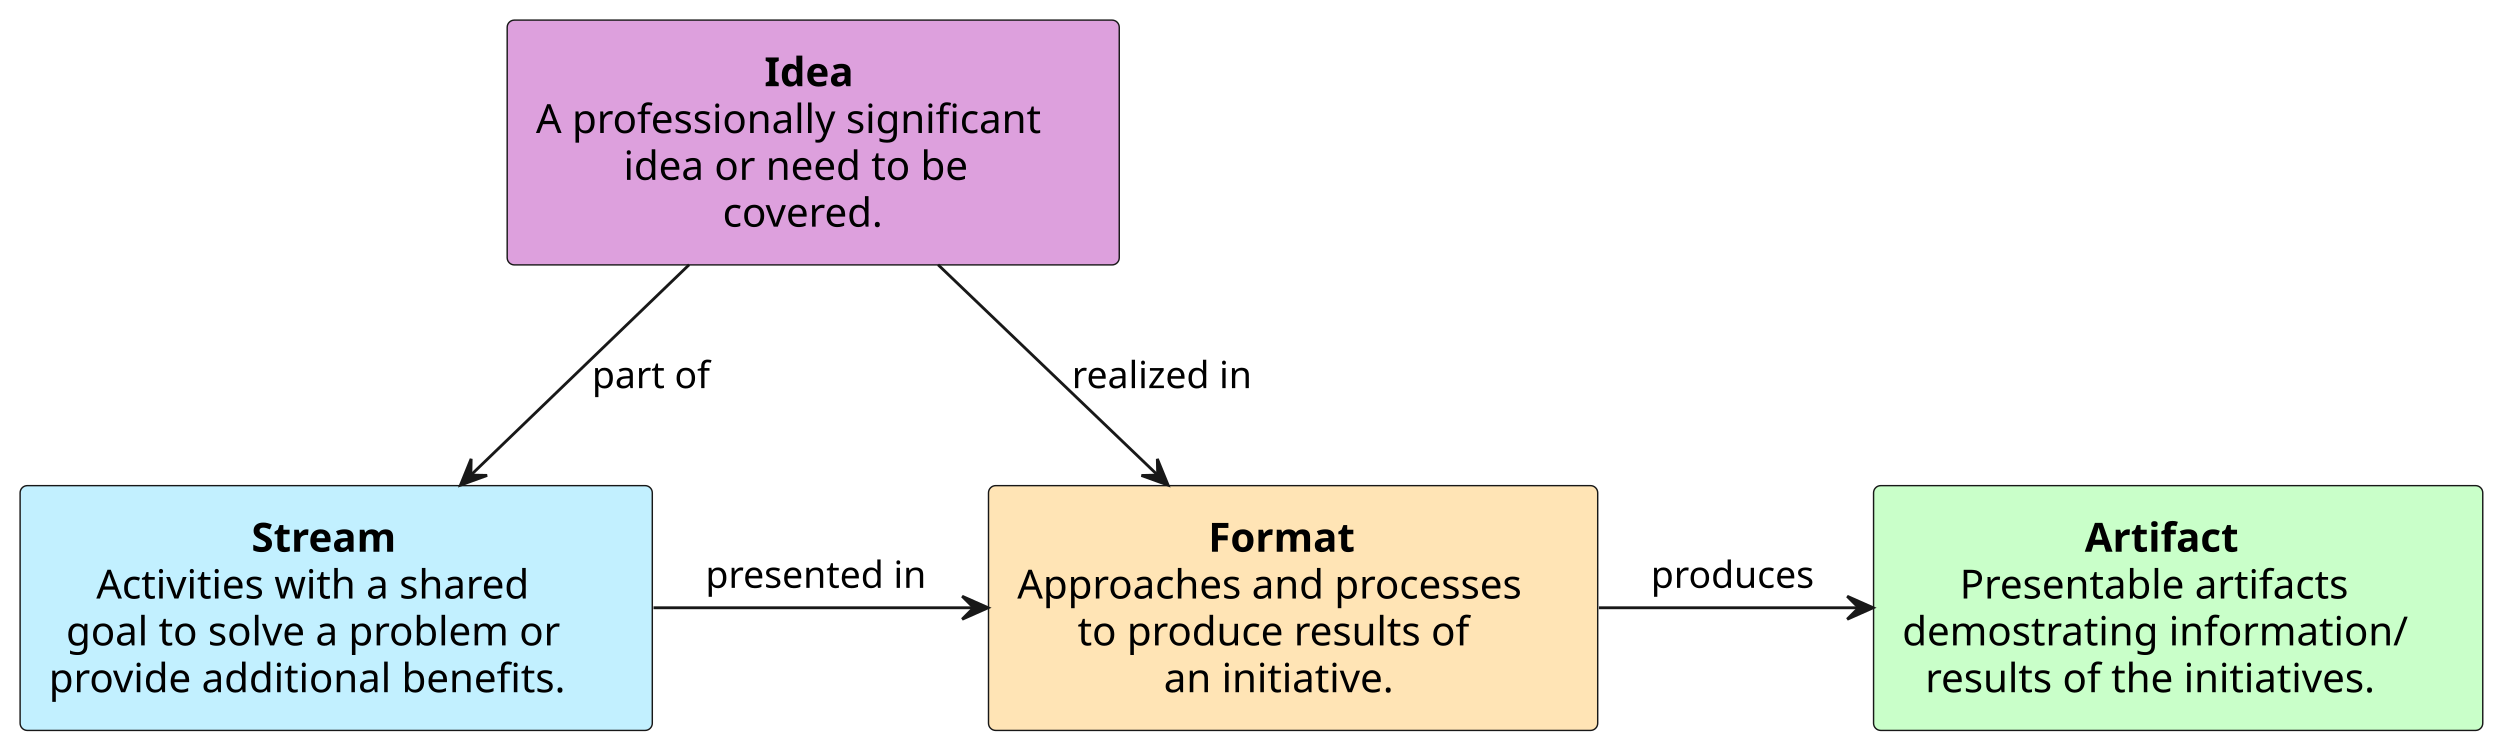
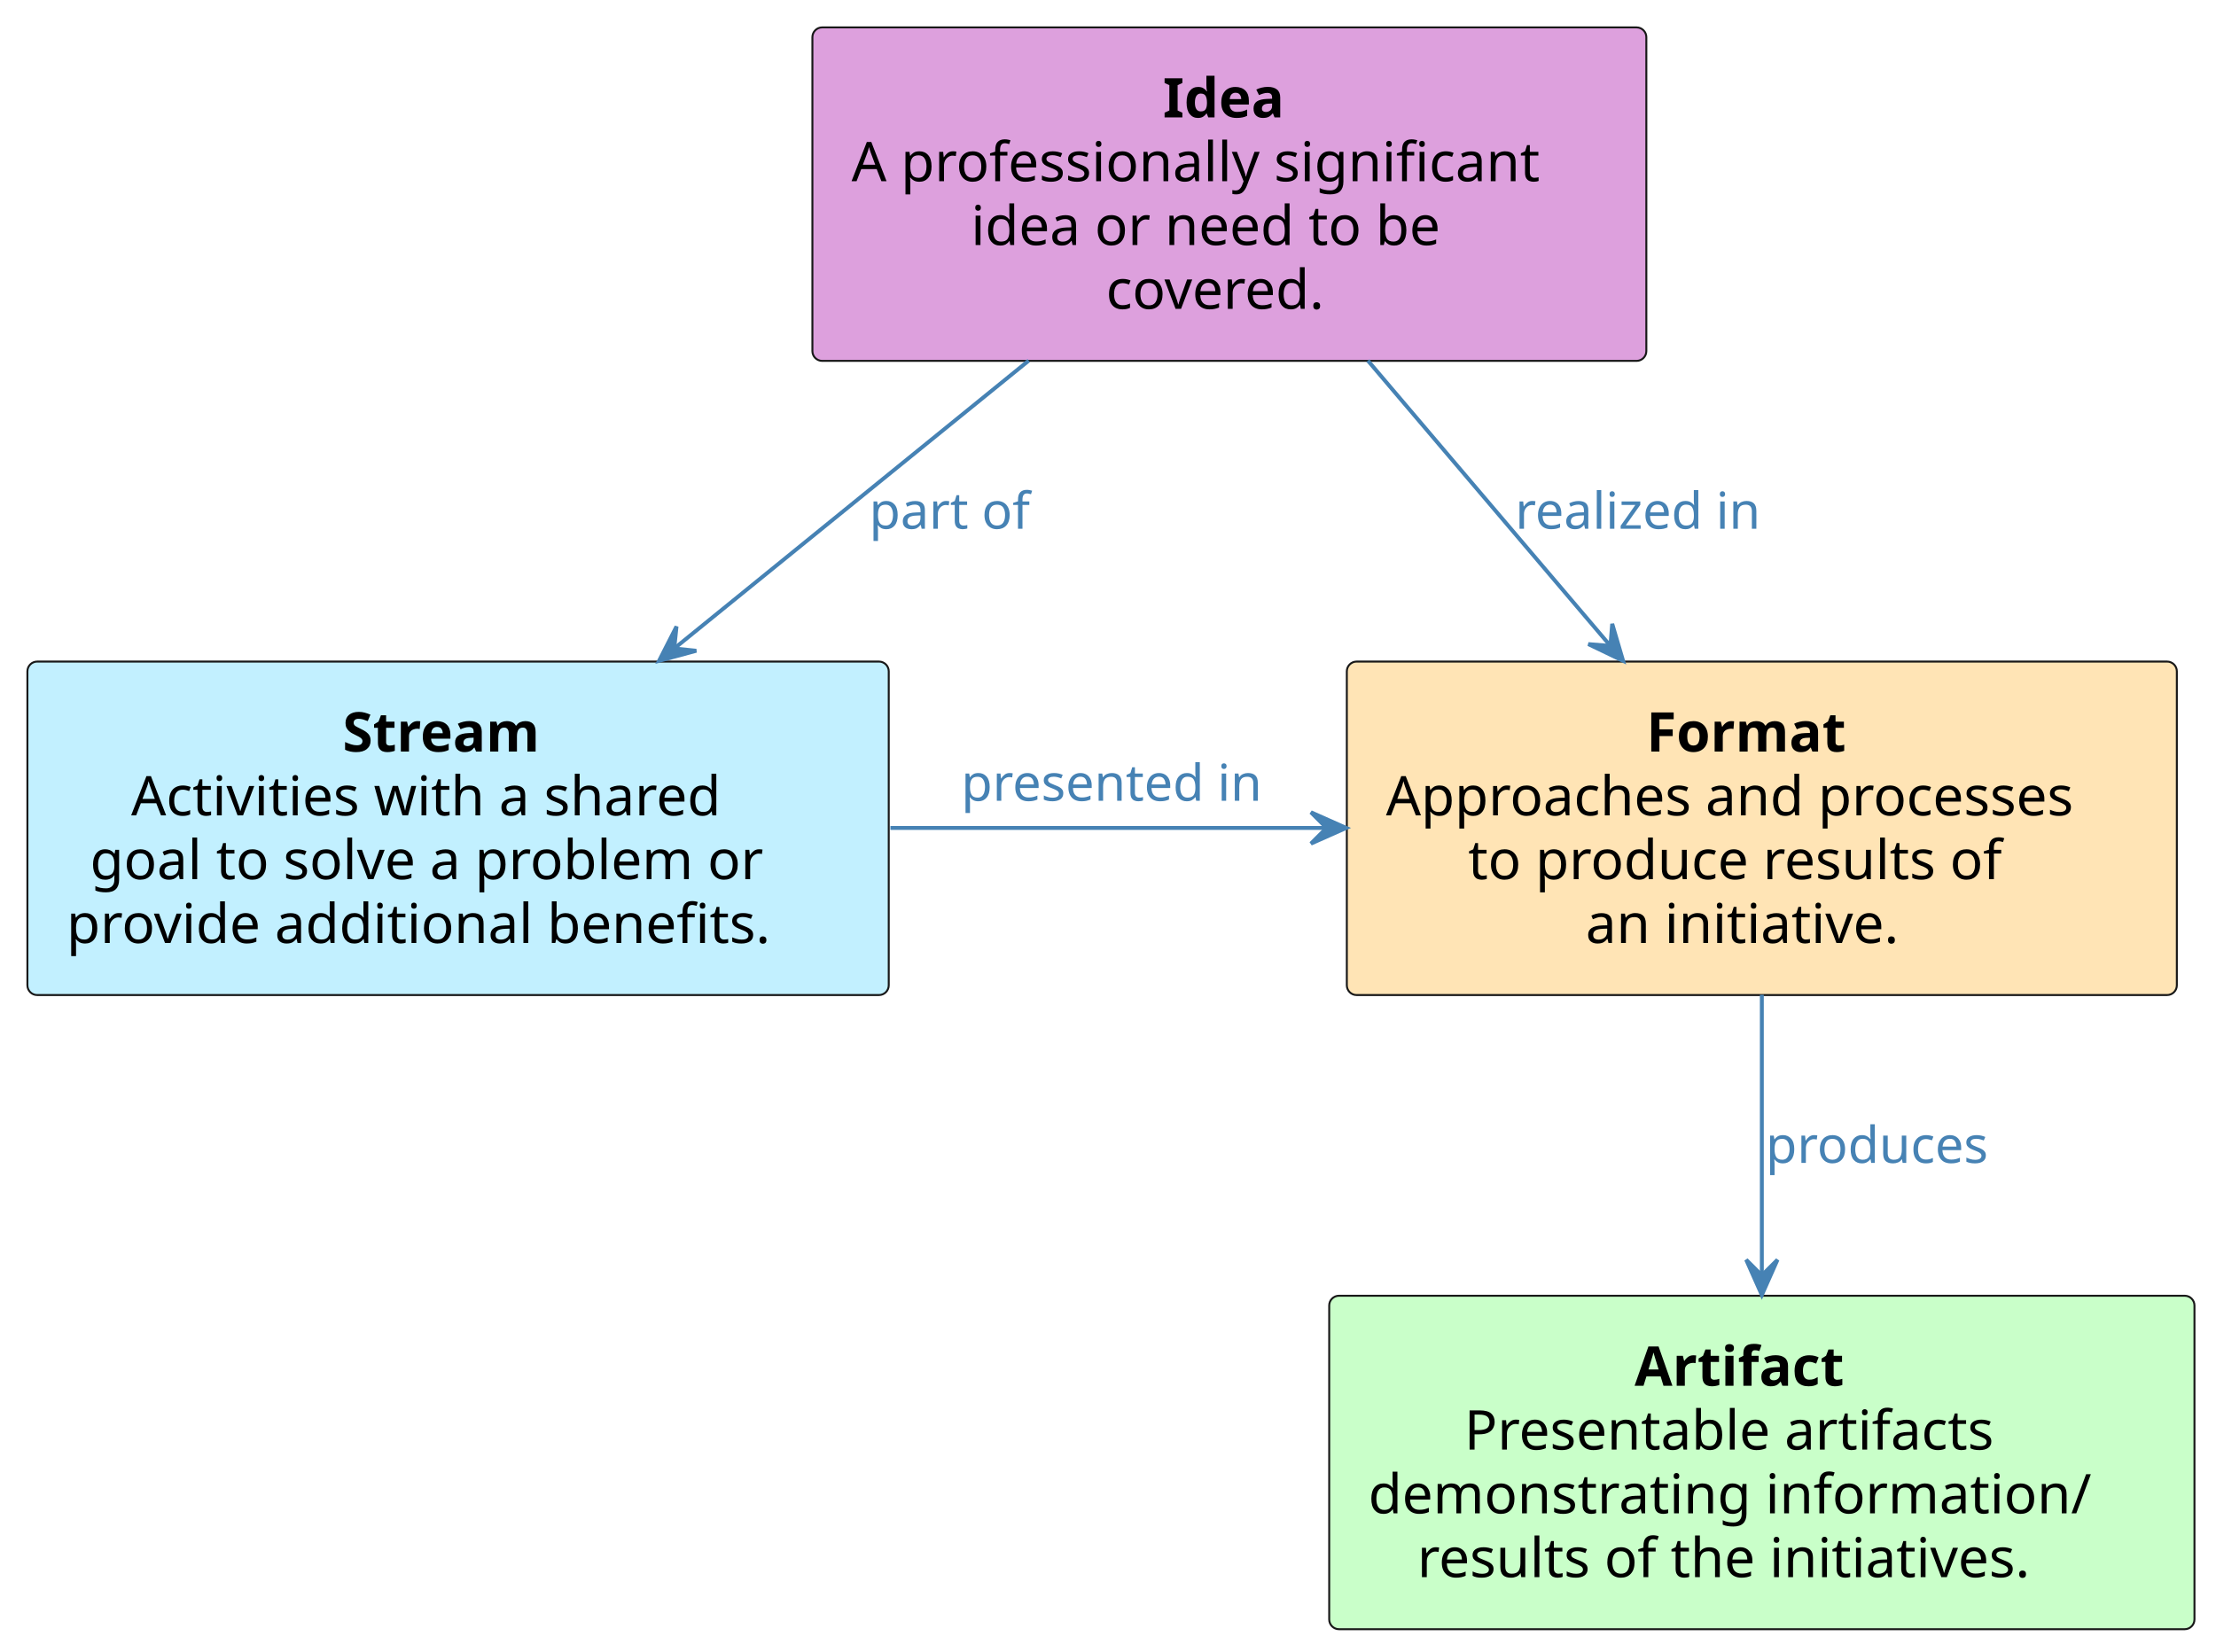
- <svg xmlns="http://www.w3.org/2000/svg" contentStyleType="text/css" height="260px" preserveAspectRatio="none" style="width:870px;height:260px;background:#FFFFFF;" version="1.1" viewBox="0 0 870 260" width="870px" zoomAndPan="magnify">
+ <svg xmlns="http://www.w3.org/2000/svg" contentStyleType="text/css" height="422px" preserveAspectRatio="none" style="width:566px;height:422px;" version="1.1" viewBox="0 0 566 422" width="566px" zoomAndPan="magnify">
  <defs />
  <g>
    <g id="elem_idea">
-       <rect fill="#DDA0DD" height="85.188" rx="2.5" ry="2.5" style="stroke:#181818;stroke-width:0.5;" width="213" x="176.5" y="7" />
-       <text fill="#000000" font-family="sans-serif" font-size="14" font-weight="bold" lengthAdjust="spacing" textLength="34" x="266" y="29.995">Idea</text>
-       <text fill="#000000" font-family="sans-serif" font-size="14" lengthAdjust="spacing" textLength="193" x="186.5" y="46.292">A professionally significant</text>
-       <text fill="#000000" font-family="sans-serif" font-size="14" lengthAdjust="spacing" textLength="132" x="217" y="62.589">idea or need to be</text>
-       <text fill="#000000" font-family="sans-serif" font-size="14" lengthAdjust="spacing" textLength="63" x="251.5" y="78.886">covered.</text>
+       <rect fill="#DDA0DD" height="85.188" rx="2.5" ry="2.5" style="stroke:#181818;stroke-width:0.5;" width="213" x="207.5" y="7" />
+       <text fill="#000000" font-family="Ubuntu Light" font-size="14" font-weight="bold" lengthAdjust="spacing" textLength="34" x="297" y="29.995">Idea</text>
+       <text fill="#000000" font-family="Ubuntu Light" font-size="14" lengthAdjust="spacing" textLength="193" x="217.5" y="46.292">A professionally significant</text>
+       <text fill="#000000" font-family="Ubuntu Light" font-size="14" lengthAdjust="spacing" textLength="132" x="248" y="62.589">idea or need to be</text>
+       <text fill="#000000" font-family="Ubuntu Light" font-size="14" lengthAdjust="spacing" textLength="63" x="282.5" y="78.886">covered.</text>
    </g>
    <g id="elem_stream">
      <rect fill="#C2F0FF" height="85.188" rx="2.5" ry="2.5" style="stroke:#181818;stroke-width:0.5;" width="220" x="7" y="169" />
-       <text fill="#000000" font-family="sans-serif" font-size="14" font-weight="bold" lengthAdjust="spacing" textLength="59" x="87.5" y="191.995">Stream</text>
-       <text fill="#000000" font-family="sans-serif" font-size="14" lengthAdjust="spacing" textLength="167" x="33.5" y="208.292">Activities with a shared</text>
-       <text fill="#000000" font-family="sans-serif" font-size="14" lengthAdjust="spacing" textLength="188" x="23" y="224.589">goal to solve a problem or</text>
-       <text fill="#000000" font-family="sans-serif" font-size="14" lengthAdjust="spacing" textLength="200" x="17" y="240.886">provide additional benefits.</text>
+       <text fill="#000000" font-family="Ubuntu Light" font-size="14" font-weight="bold" lengthAdjust="spacing" textLength="59" x="87.5" y="191.995">Stream</text>
+       <text fill="#000000" font-family="Ubuntu Light" font-size="14" lengthAdjust="spacing" textLength="167" x="33.5" y="208.292">Activities with a shared</text>
+       <text fill="#000000" font-family="Ubuntu Light" font-size="14" lengthAdjust="spacing" textLength="188" x="23" y="224.589">goal to solve a problem or</text>
+       <text fill="#000000" font-family="Ubuntu Light" font-size="14" lengthAdjust="spacing" textLength="200" x="17" y="240.886">provide additional benefits.</text>
    </g>
    <g id="elem_format">
      <rect fill="#FFE4B5" height="85.188" rx="2.5" ry="2.5" style="stroke:#181818;stroke-width:0.5;" width="212" x="344" y="169" />
-       <text fill="#000000" font-family="sans-serif" font-size="14" font-weight="bold" lengthAdjust="spacing" textLength="59" x="420.5" y="191.995">Format</text>
-       <text fill="#000000" font-family="sans-serif" font-size="14" lengthAdjust="spacing" textLength="192" x="354" y="208.292">Approaches and processes</text>
-       <text fill="#000000" font-family="sans-serif" font-size="14" lengthAdjust="spacing" textLength="150" x="375" y="224.589">to produce results of</text>
-       <text fill="#000000" font-family="sans-serif" font-size="14" lengthAdjust="spacing" textLength="90" x="405" y="240.886">an initiative.</text>
+       <text fill="#000000" font-family="Ubuntu Light" font-size="14" font-weight="bold" lengthAdjust="spacing" textLength="59" x="420.5" y="191.995">Format</text>
+       <text fill="#000000" font-family="Ubuntu Light" font-size="14" lengthAdjust="spacing" textLength="192" x="354" y="208.292">Approaches and processes</text>
+       <text fill="#000000" font-family="Ubuntu Light" font-size="14" lengthAdjust="spacing" textLength="150" x="375" y="224.589">to produce results of</text>
+       <text fill="#000000" font-family="Ubuntu Light" font-size="14" lengthAdjust="spacing" textLength="90" x="405" y="240.886">an initiative.</text>
    </g>
    <g id="elem_artifact">
-       <rect fill="#C9FFC9" height="85.188" rx="2.5" ry="2.5" style="stroke:#181818;stroke-width:0.5;" width="212" x="652" y="169" />
-       <text fill="#000000" font-family="sans-serif" font-size="14" font-weight="bold" lengthAdjust="spacing" textLength="65" x="725.5" y="191.995">Artifact</text>
-       <text fill="#000000" font-family="sans-serif" font-size="14" lengthAdjust="spacing" textLength="152" x="682" y="208.292">Presentable artifacts</text>
-       <text fill="#000000" font-family="sans-serif" font-size="14" lengthAdjust="spacing" textLength="192" x="662" y="224.589">demostrating information/</text>
-       <text fill="#000000" font-family="sans-serif" font-size="14" lengthAdjust="spacing" textLength="176" x="670" y="240.886">results of the initiatives.</text>
+       <rect fill="#C9FFC9" height="85.188" rx="2.5" ry="2.5" style="stroke:#181818;stroke-width:0.5;" width="221" x="339.5" y="331" />
+       <text fill="#000000" font-family="Ubuntu Light" font-size="14" font-weight="bold" lengthAdjust="spacing" textLength="65" x="417.5" y="353.995">Artifact</text>
+       <text fill="#000000" font-family="Ubuntu Light" font-size="14" lengthAdjust="spacing" textLength="152" x="374" y="370.292">Presentable artifacts</text>
+       <text fill="#000000" font-family="Ubuntu Light" font-size="14" lengthAdjust="spacing" textLength="201" x="349.5" y="386.589">demonstrating information/</text>
+       <text fill="#000000" font-family="Ubuntu Light" font-size="14" lengthAdjust="spacing" textLength="176" x="362" y="402.886">results of the initiatives.</text>
    </g>
    <g id="link_idea_format">
-       <path codeLine="28" d="M326.441,92.12 C349.834,114.532 378.724,142.211 402.685,165.168 " fill="none" id="idea-to-format" style="stroke:#181818;stroke-width:1.0;" />
-       <polygon fill="#181818" points="406.486,168.81,402.756,159.695,402.876,165.351,397.221,165.471,406.486,168.81" style="stroke:#181818;stroke-width:1.0;" />
-       <text fill="#000000" font-family="sans-serif" font-size="13" lengthAdjust="spacing" textLength="65" x="373" y="135.067">realized in</text>
+       <path codeLine="35" d="M349.377,92.12 C368.349,114.44 391.761,141.984 411.227,164.884 " fill="none" id="idea-to-format" style="stroke:#4682B4;stroke-width:1.0;" />
+       <polygon fill="#4682B4" points="414.564,168.81,411.783,159.362,411.326,165,405.687,164.543,414.564,168.81" style="stroke:#4682B4;stroke-width:1.0;" />
+       <text fill="#4682B4" font-family="Ubuntu Light" font-size="13" lengthAdjust="spacing" textLength="65" x="387" y="135.067">realized in</text>
    </g>
    <g id="link_stream_format">
-       <path codeLine="29" d="M227.422,211.5 C263.15,211.5 302.78,211.5 338.581,211.5 " fill="none" id="stream-to-format" style="stroke:#181818;stroke-width:1.0;" />
-       <polygon fill="#181818" points="343.834,211.5,334.834,207.5,338.834,211.5,334.834,215.5,343.834,211.5" style="stroke:#181818;stroke-width:1.0;" />
-       <text fill="#000000" font-family="sans-serif" font-size="13" lengthAdjust="spacing" textLength="80" x="245.5" y="204.567">presented in</text>
+       <path codeLine="36" d="M227.422,211.5 C263.15,211.5 302.78,211.5 338.581,211.5 " fill="none" id="stream-to-format" style="stroke:#4682B4;stroke-width:1.0;" />
+       <polygon fill="#4682B4" points="343.834,211.5,334.834,207.5,338.834,211.5,334.834,215.5,343.834,211.5" style="stroke:#4682B4;stroke-width:1.0;" />
+       <text fill="#4682B4" font-family="Ubuntu Light" font-size="13" lengthAdjust="spacing" textLength="80" x="245.5" y="204.567">presented in</text>
    </g>
    <g id="link_format_artifact">
-       <path codeLine="30" d="M556.427,211.5 C585.603,211.5 617.305,211.5 646.744,211.5 " fill="none" id="format-to-artifact" style="stroke:#181818;stroke-width:1.0;" />
-       <polygon fill="#181818" points="651.829,211.5,642.829,207.5,646.829,211.5,642.829,215.5,651.829,211.5" style="stroke:#181818;stroke-width:1.0;" />
-       <text fill="#000000" font-family="sans-serif" font-size="13" lengthAdjust="spacing" textLength="59" x="574.5" y="204.567">produces</text>
+       <path codeLine="37" d="M450,254.12 C450,276.071 450,303.074 450,325.745 " fill="none" id="format-to-artifact" style="stroke:#4682B4;stroke-width:1.0;" />
+       <polygon fill="#4682B4" points="450,330.81,454,321.81,450,325.81,446,321.81,450,330.81" style="stroke:#4682B4;stroke-width:1.0;" />
+       <text fill="#4682B4" font-family="Ubuntu Light" font-size="13" lengthAdjust="spacing" textLength="59" x="451" y="297.067">produces</text>
    </g>
    <g id="link_idea_stream">
-       <path codeLine="31" d="M239.819,92.12 C216.566,114.532 187.85,142.211 164.032,165.168 " fill="none" id="idea-to-stream" style="stroke:#181818;stroke-width:1.0;" />
-       <polygon fill="#181818" points="160.253,168.81,169.509,165.444,163.853,165.34,163.957,159.685,160.253,168.81" style="stroke:#181818;stroke-width:1.0;" />
-       <text fill="#000000" font-family="sans-serif" font-size="13" lengthAdjust="spacing" textLength="43" x="206" y="135.067">part of</text>
+       <path codeLine="38" d="M262.755,92.12 C235.046,114.625 200.8,142.439 172.466,165.451 " fill="none" id="idea-to-stream" style="stroke:#4682B4;stroke-width:1.0;" />
+       <polygon fill="#4682B4" points="168.33,168.81,177.837,166.239,172.21,165.657,172.792,160.03,168.33,168.81" style="stroke:#4682B4;stroke-width:1.0;" />
+       <text fill="#4682B4" font-family="Ubuntu Light" font-size="13" lengthAdjust="spacing" textLength="43" x="222" y="135.067">part of</text>
    </g>
  </g>
</svg>
